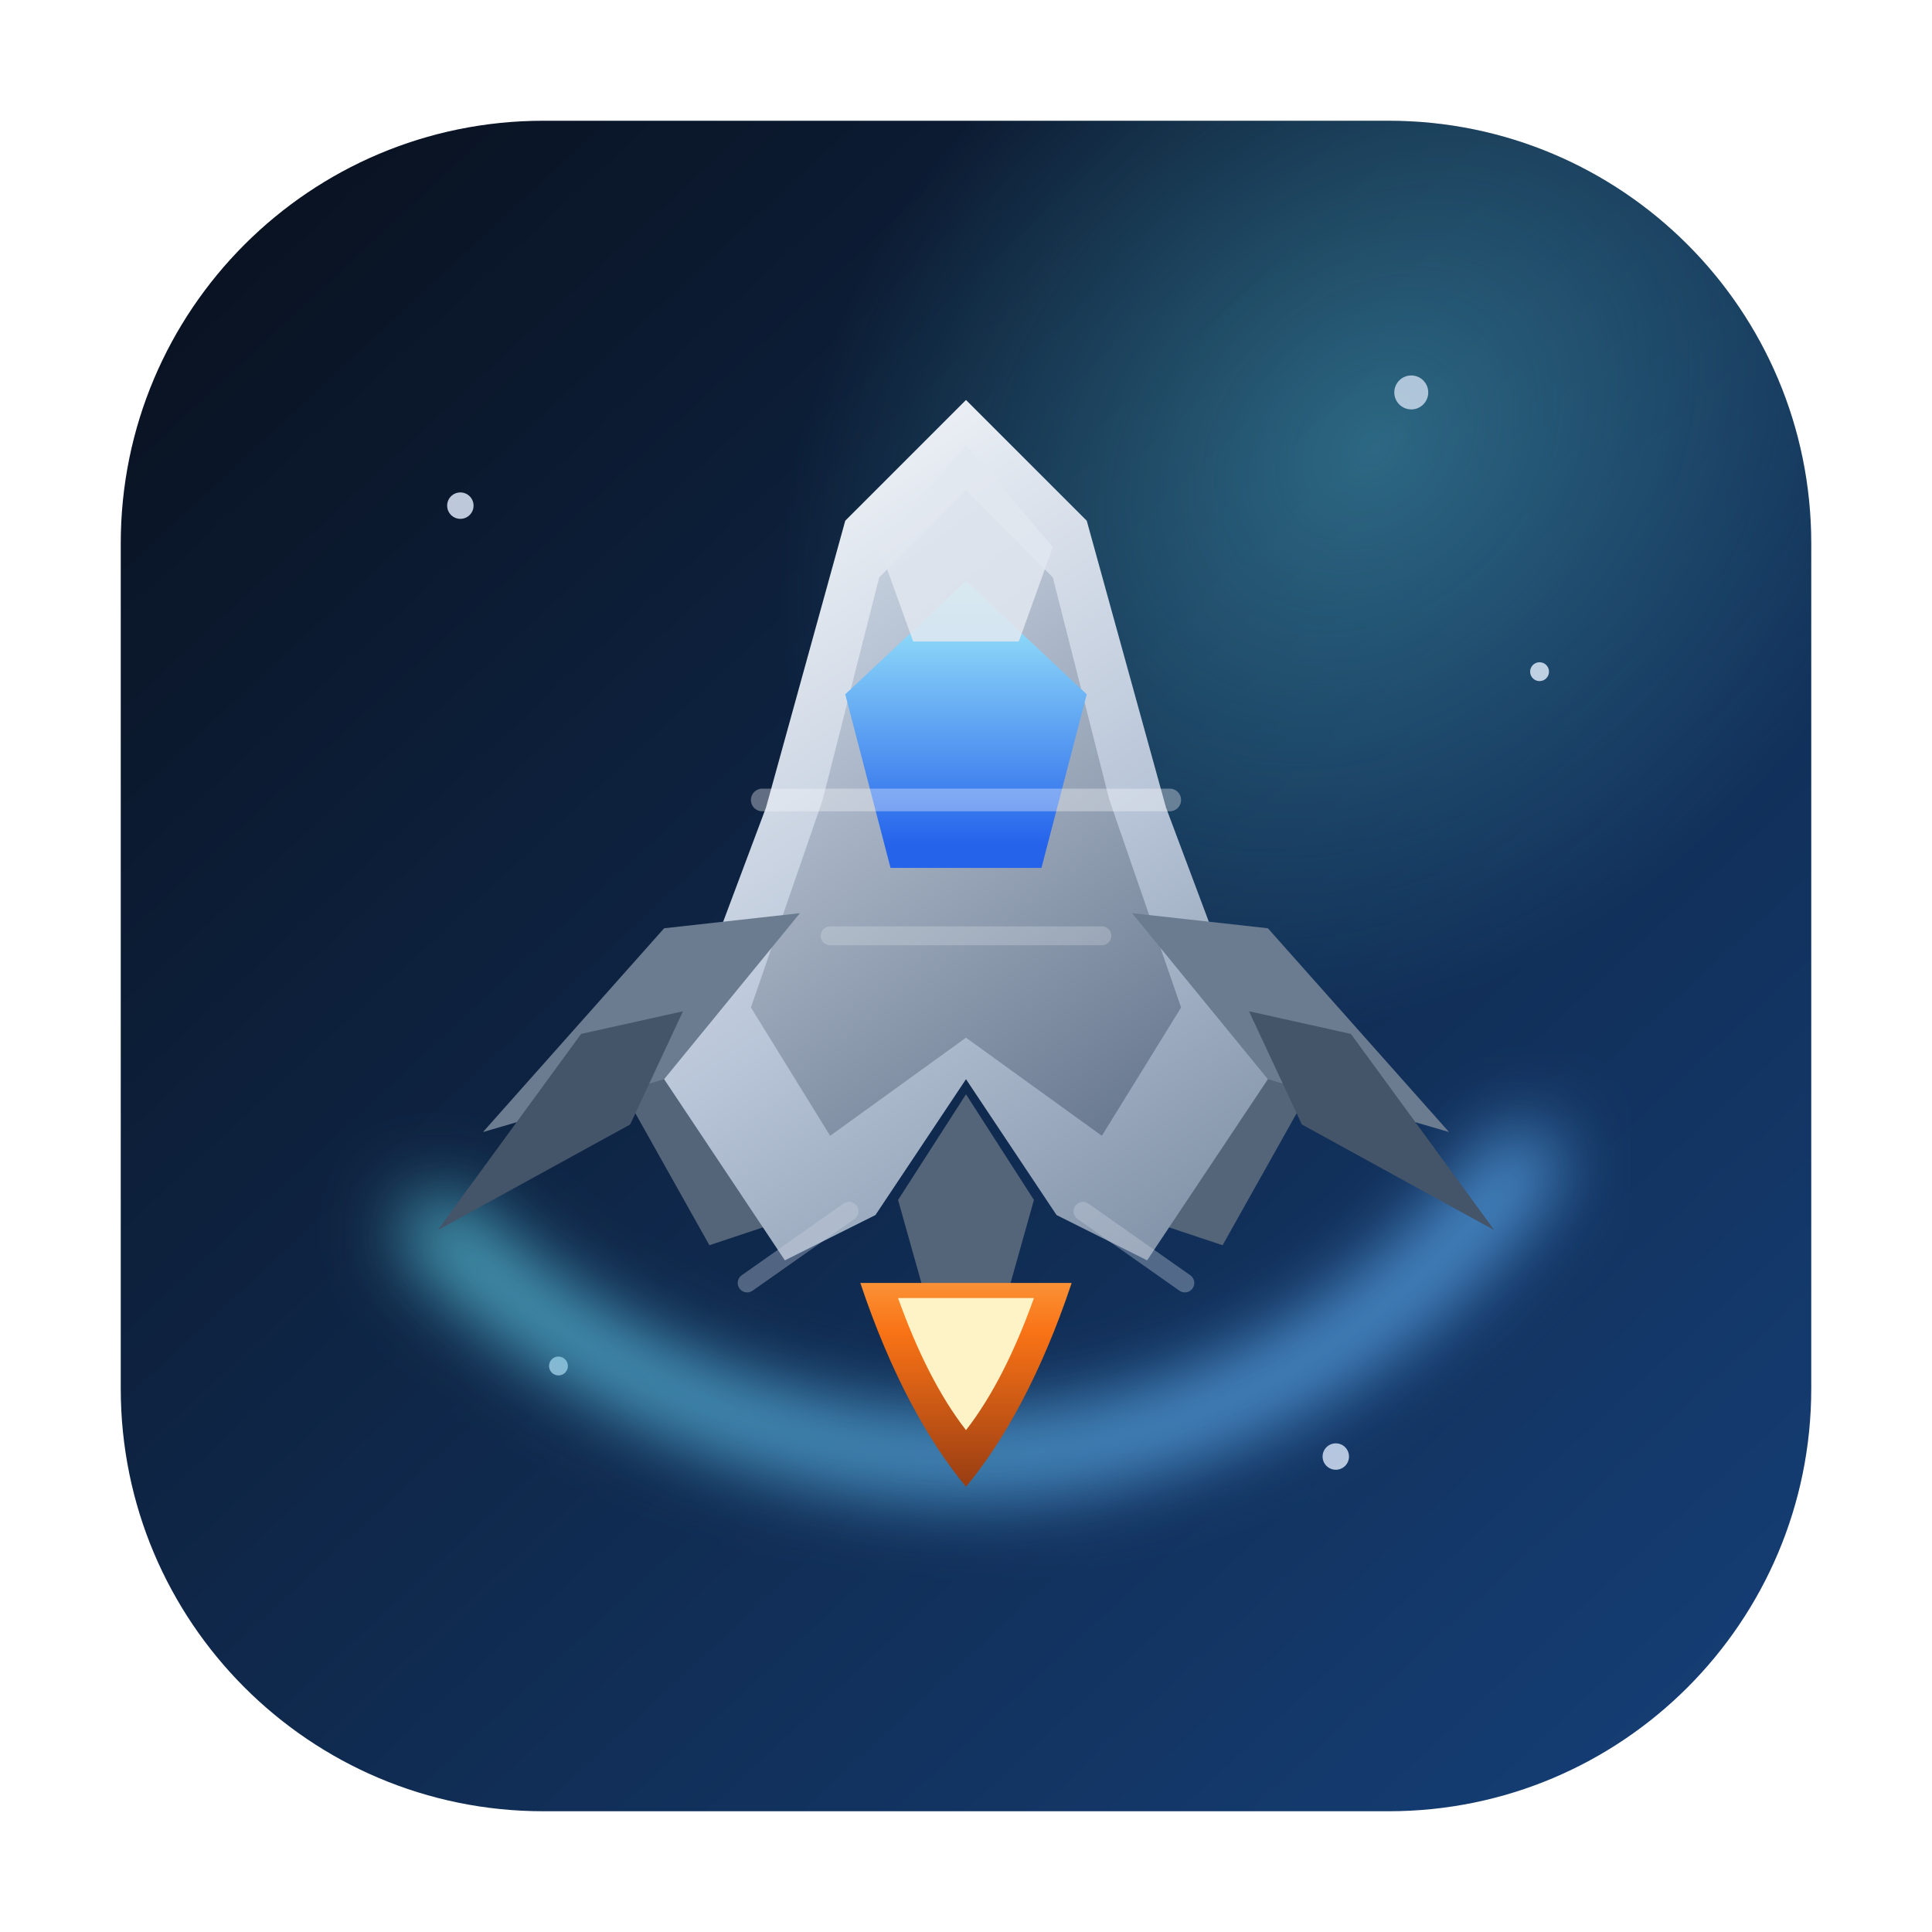
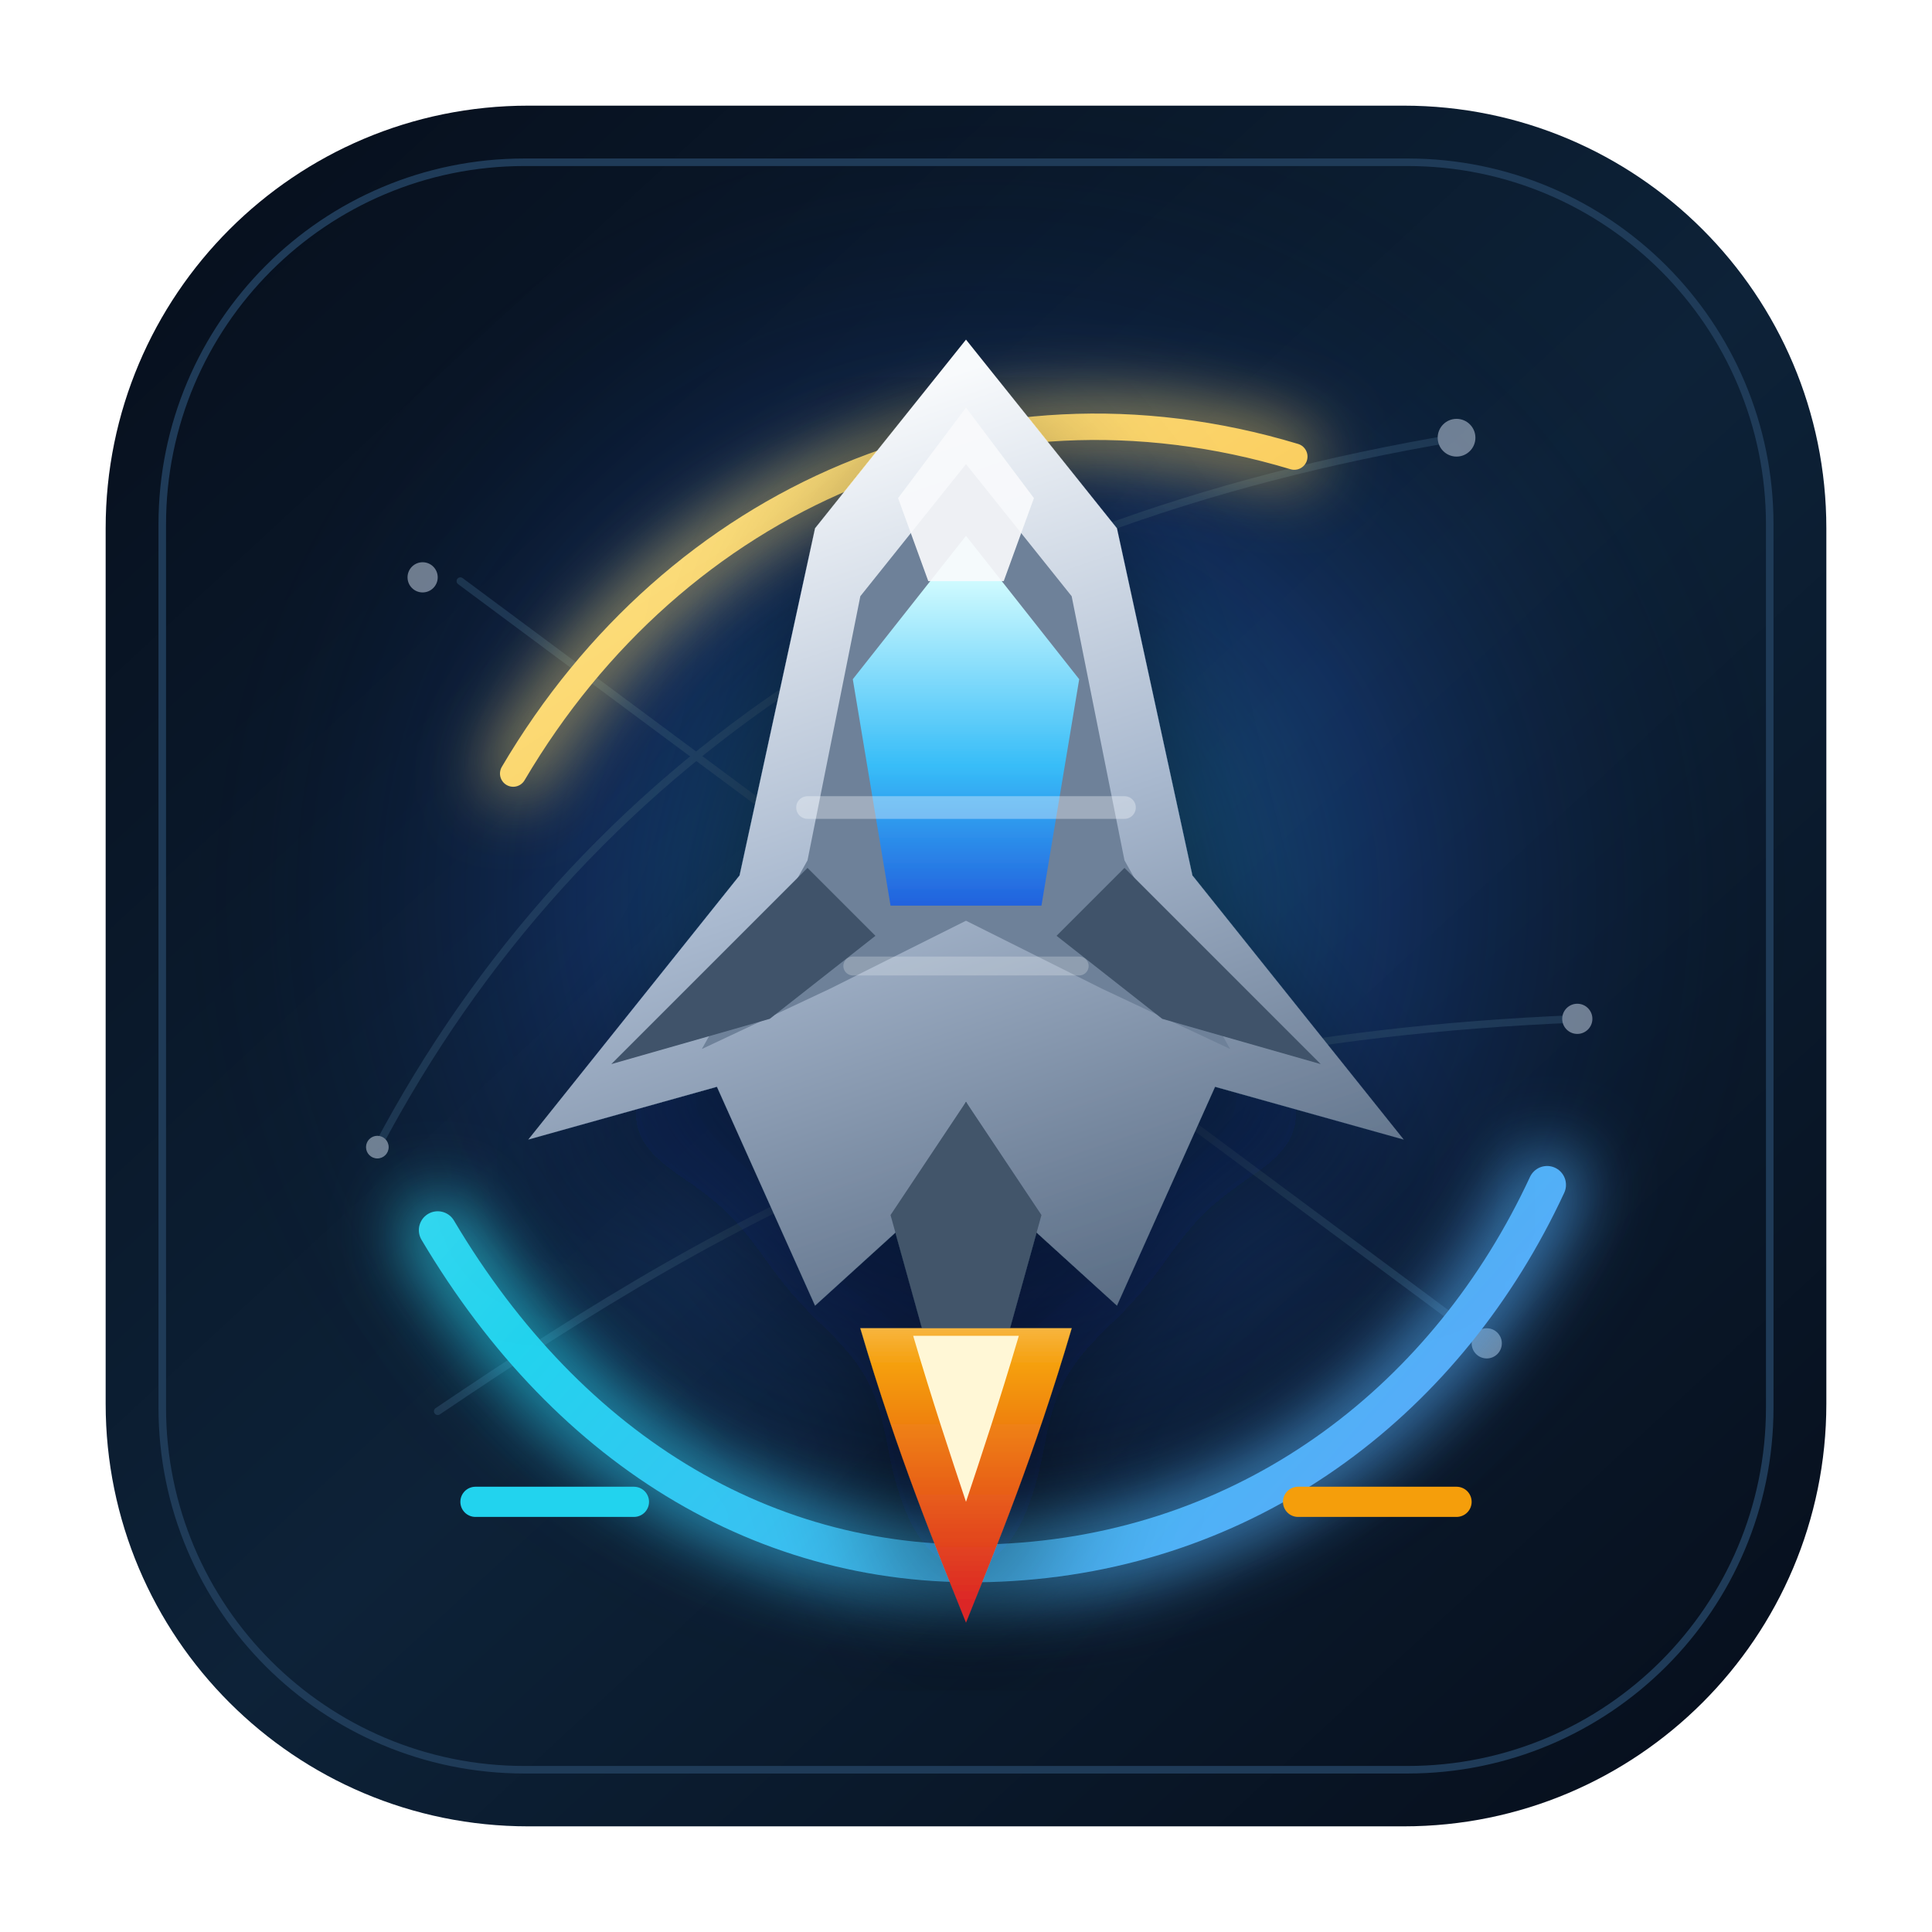
<svg xmlns="http://www.w3.org/2000/svg" width="512" height="512" viewBox="0 0 512 512" fill="none">
  <defs>
-     <linearGradient id="bg" x1="54" y1="44" x2="448" y2="468" gradientUnits="userSpaceOnUse">
-       <stop stop-color="#09111F" />
-       <stop offset="1" stop-color="#153E75" />
+     <linearGradient id="bg" x1="64" y1="48" x2="446" y2="462" gradientUnits="userSpaceOnUse">
+       <stop stop-color="#07101E" />
+       <stop offset="0.52" stop-color="#0D2238" />
+       <stop offset="1" stop-color="#07101E" />
    </linearGradient>
-     <radialGradient id="nebula" cx="0" cy="0" r="1" gradientUnits="userSpaceOnUse" gradientTransform="translate(364 118) rotate(135) scale(176 138)">
-       <stop stop-color="#67E8F9" stop-opacity="0.34" />
-       <stop offset="1" stop-color="#67E8F9" stop-opacity="0" />
+     <radialGradient id="coreGlow" cx="0" cy="0" r="1" gradientUnits="userSpaceOnUse" gradientTransform="translate(262 238) rotate(90) scale(218 218)">
+       <stop stop-color="#22D3EE" stop-opacity="0.42" />
+       <stop offset="0.5" stop-color="#2563EB" stop-opacity="0.2" />
+       <stop offset="1" stop-color="#020617" stop-opacity="0" />
    </radialGradient>
-     <linearGradient id="ring" x1="112" y1="110" x2="398" y2="402" gradientUnits="userSpaceOnUse">
-       <stop stop-color="#5EEAD4" />
+     <linearGradient id="cyanStroke" x1="102" y1="118" x2="410" y2="392" gradientUnits="userSpaceOnUse">
+       <stop stop-color="#67E8F9" />
+       <stop offset="0.45" stop-color="#22D3EE" />
      <stop offset="1" stop-color="#60A5FA" />
    </linearGradient>
-     <linearGradient id="hull" x1="179" y1="120" x2="333" y2="352" gradientUnits="userSpaceOnUse">
+     <linearGradient id="goldStroke" x1="160" y1="104" x2="356" y2="404" gradientUnits="userSpaceOnUse">
+       <stop stop-color="#FDE68A" />
+       <stop offset="1" stop-color="#F59E0B" />
+     </linearGradient>
+     <linearGradient id="shipHull" x1="214" y1="112" x2="298" y2="360" gradientUnits="userSpaceOnUse">
      <stop stop-color="#F8FAFC" />
-       <stop offset="0.52" stop-color="#B8C5D8" />
-       <stop offset="1" stop-color="#73849A" />
+       <stop offset="0.45" stop-color="#A9B9CF" />
+       <stop offset="1" stop-color="#52657D" />
    </linearGradient>
-     <linearGradient id="armor" x1="196" y1="152" x2="307" y2="304" gradientUnits="userSpaceOnUse">
-       <stop stop-color="#CFD9E7" />
-       <stop offset="1" stop-color="#64748B" />
+     <linearGradient id="glass" x1="256" y1="154" x2="256" y2="248" gradientUnits="userSpaceOnUse">
+       <stop stop-color="#CFFAFE" />
+       <stop offset="0.52" stop-color="#38BDF8" />
+       <stop offset="1" stop-color="#1D4ED8" />
    </linearGradient>
-     <linearGradient id="cockpit" x1="256" y1="154" x2="256" y2="224" gradientUnits="userSpaceOnUse">
-       <stop stop-color="#A5F3FC" />
-       <stop offset="1" stop-color="#2563EB" />
+     <linearGradient id="flame" x1="256" y1="324" x2="256" y2="425" gradientUnits="userSpaceOnUse">
+       <stop stop-color="#FEF3C7" />
+       <stop offset="0.38" stop-color="#F59E0B" />
+       <stop offset="1" stop-color="#DC2626" />
    </linearGradient>
-     <linearGradient id="engine" x1="256" y1="304" x2="256" y2="406" gradientUnits="userSpaceOnUse">
-       <stop stop-color="#FDE68A" />
-       <stop offset="0.48" stop-color="#F97316" />
-       <stop offset="1" stop-color="#7C2D12" />
-     </linearGradient>
-     <filter id="glow" x="80" y="79" width="352" height="354" filterUnits="userSpaceOnUse" color-interpolation-filters="sRGB">
-       <feFlood flood-opacity="0" result="BackgroundImageFix" />
-       <feBlend mode="normal" in="SourceGraphic" in2="BackgroundImageFix" result="shape" />
-       <feGaussianBlur stdDeviation="10" result="effect1_foregroundBlur" />
+     <filter id="softGlow" x="48" y="46" width="416" height="420" filterUnits="userSpaceOnUse" color-interpolation-filters="sRGB">
+       <feGaussianBlur stdDeviation="9" />
+     </filter>
+     <filter id="shadow" x="94" y="82" width="324" height="366" filterUnits="userSpaceOnUse" color-interpolation-filters="sRGB">
+       <feDropShadow dx="0" dy="18" stdDeviation="18" flood-color="#020617" flood-opacity="0.55" />
    </filter>
  </defs>
-   <rect x="32" y="32" width="448" height="448" rx="112" fill="url(#bg)" />
-   <rect x="32" y="32" width="448" height="448" rx="112" fill="url(#nebula)" />
-   <circle cx="122" cy="134" r="3.5" fill="#DCE7F8" fill-opacity="0.85" />
-   <circle cx="374" cy="104" r="4.5" fill="#DCE7F8" fill-opacity="0.75" />
-   <circle cx="408" cy="178" r="2.5" fill="#DCE7F8" fill-opacity="0.85" />
-   <circle cx="148" cy="362" r="2.5" fill="#DCE7F8" fill-opacity="0.7" />
-   <circle cx="354" cy="386" r="3.5" fill="#DCE7F8" fill-opacity="0.82" />
-   <g opacity="0.85" filter="url(#glow)">
-     <path d="M116 326C156 365 206 386 256 386C317 386 370 354 404 308" stroke="url(#ring)" stroke-width="18" stroke-linecap="round" />
+   <rect x="28" y="28" width="456" height="456" rx="112" fill="url(#bg)" />
+   <rect x="28" y="28" width="456" height="456" rx="112" fill="url(#coreGlow)" />
+   <rect x="43" y="43" width="426" height="426" rx="96" stroke="#1F3B58" stroke-width="2" />
+   <g opacity="0.48">
+     <path d="M100 304C154 202 249 139 386 116" stroke="#31516F" stroke-width="2" stroke-linecap="round" />
+     <path d="M116 374C196 320 272 276 418 270" stroke="#31516F" stroke-width="2" stroke-linecap="round" />
+     <path d="M122 154L394 356" stroke="#31516F" stroke-width="2" stroke-linecap="round" />
+     <circle cx="112" cy="153" r="4" fill="#DCE7F8" />
+     <circle cx="386" cy="116" r="5" fill="#DCE7F8" />
+     <circle cx="418" cy="270" r="4" fill="#DCE7F8" />
+     <circle cx="394" cy="356" r="4" fill="#DCE7F8" />
+     <circle cx="100" cy="304" r="3" fill="#DCE7F8" />
  </g>
-   <path d="M188 330L165 289L212 274L230 316L188 330Z" fill="#556579" />
-   <path d="M324 330L347 289L300 274L282 316L324 330Z" fill="#556579" />
-   <path d="M256 106L288 138L309 214L336 286L304 334L280 322L256 286L232 322L208 334L176 286L203 214L224 138L256 106Z" fill="url(#hull)" />
-   <path d="M256 130L279 153L294 212L313 267L292 301L256 275L220 301L199 267L218 212L233 153L256 130Z" fill="url(#armor)" />
-   <path d="M224 184L256 154L288 184L276 230H236L224 184Z" fill="url(#cockpit)" />
-   <path d="M233 145L256 118L279 145L270 170H242L233 145Z" fill="#E2E8F0" fill-opacity="0.85" />
-   <path d="M176 286L128 300L176 246L212 242L176 286Z" fill="#6B7C91" />
-   <path d="M336 286L384 300L336 246L300 242L336 286Z" fill="#6B7C91" />
-   <path d="M167 298L116 326L154 274L181 268L167 298Z" fill="#445469" />
-   <path d="M345 298L396 326L358 274L331 268L345 298Z" fill="#445469" />
-   <path d="M238 318L256 290L274 318L265 350H247L238 318Z" fill="#556579" />
-   <path d="M228 340C236 364 246 382 256 394C266 382 276 364 284 340H228Z" fill="url(#engine)" />
-   <path d="M238 344C243 358 249 370 256 379C263 370 269 358 274 344H238Z" fill="#FEF3C7" />
-   <path d="M202 212H310" stroke="#F8FAFC" stroke-opacity="0.35" stroke-width="6" stroke-linecap="round" />
-   <path d="M220 248H292" stroke="#F8FAFC" stroke-opacity="0.22" stroke-width="5" stroke-linecap="round" />
-   <path d="M225 321L198 340" stroke="#CBD5E1" stroke-opacity="0.35" stroke-width="5" stroke-linecap="round" />
-   <path d="M287 321L314 340" stroke="#CBD5E1" stroke-opacity="0.35" stroke-width="5" stroke-linecap="round" />
+   <g filter="url(#softGlow)" opacity="0.72">
+     <path d="M116 326C151 385 205 418 268 414C333 410 384 370 410 314" stroke="url(#cyanStroke)" stroke-width="18" stroke-linecap="round" />
+     <path d="M136 205C179 132 260 96 343 121" stroke="url(#goldStroke)" stroke-width="12" stroke-linecap="round" />
+   </g>
+   <path d="M116 326C151 385 205 418 268 414C333 410 384 370 410 314" stroke="url(#cyanStroke)" stroke-width="10" stroke-linecap="round" />
+   <path d="M136 205C179 132 260 96 343 121" stroke="url(#goldStroke)" stroke-width="7" stroke-linecap="round" />
+   <g filter="url(#shadow)">
+     <path d="M256 90L296 140L316 232L372 302L322 288L296 346L274 326L256 292L238 326L216 346L190 288L140 302L196 232L216 140L256 90Z" fill="url(#shipHull)" />
+     <path d="M256 123L284 158L298 228L326 278L292 262L256 244L220 262L186 278L214 228L228 158L256 123Z" fill="#6E8199" />
+     <path d="M226 180L256 142L286 180L276 240H236L226 180Z" fill="url(#glass)" />
+     <path d="M238 132L256 108L274 132L266 154H246L238 132Z" fill="#F8FAFC" fill-opacity="0.92" />
+     <path d="M214 230L162 282L204 270L232 248L214 230Z" fill="#40536A" />
+     <path d="M298 230L350 282L308 270L280 248L298 230Z" fill="#40536A" />
+     <path d="M236 322L256 292L276 322L266 358H246L236 322Z" fill="#42546A" />
+     <path d="M228 352C238 386 248 410 256 430C264 410 274 386 284 352H228Z" fill="url(#flame)" />
+     <path d="M242 354C247 371 252 386 256 398C260 386 265 371 270 354H242Z" fill="#FFF7D6" />
+     <path d="M214 214H298" stroke="#F8FAFC" stroke-opacity="0.36" stroke-width="6" stroke-linecap="round" />
+     <path d="M226 256H286" stroke="#F8FAFC" stroke-opacity="0.24" stroke-width="5" stroke-linecap="round" />
+   </g>
+   <path d="M126 398L168 398" stroke="#22D3EE" stroke-width="8" stroke-linecap="round" />
+   <path d="M344 398L386 398" stroke="#F59E0B" stroke-width="8" stroke-linecap="round" />
</svg>
